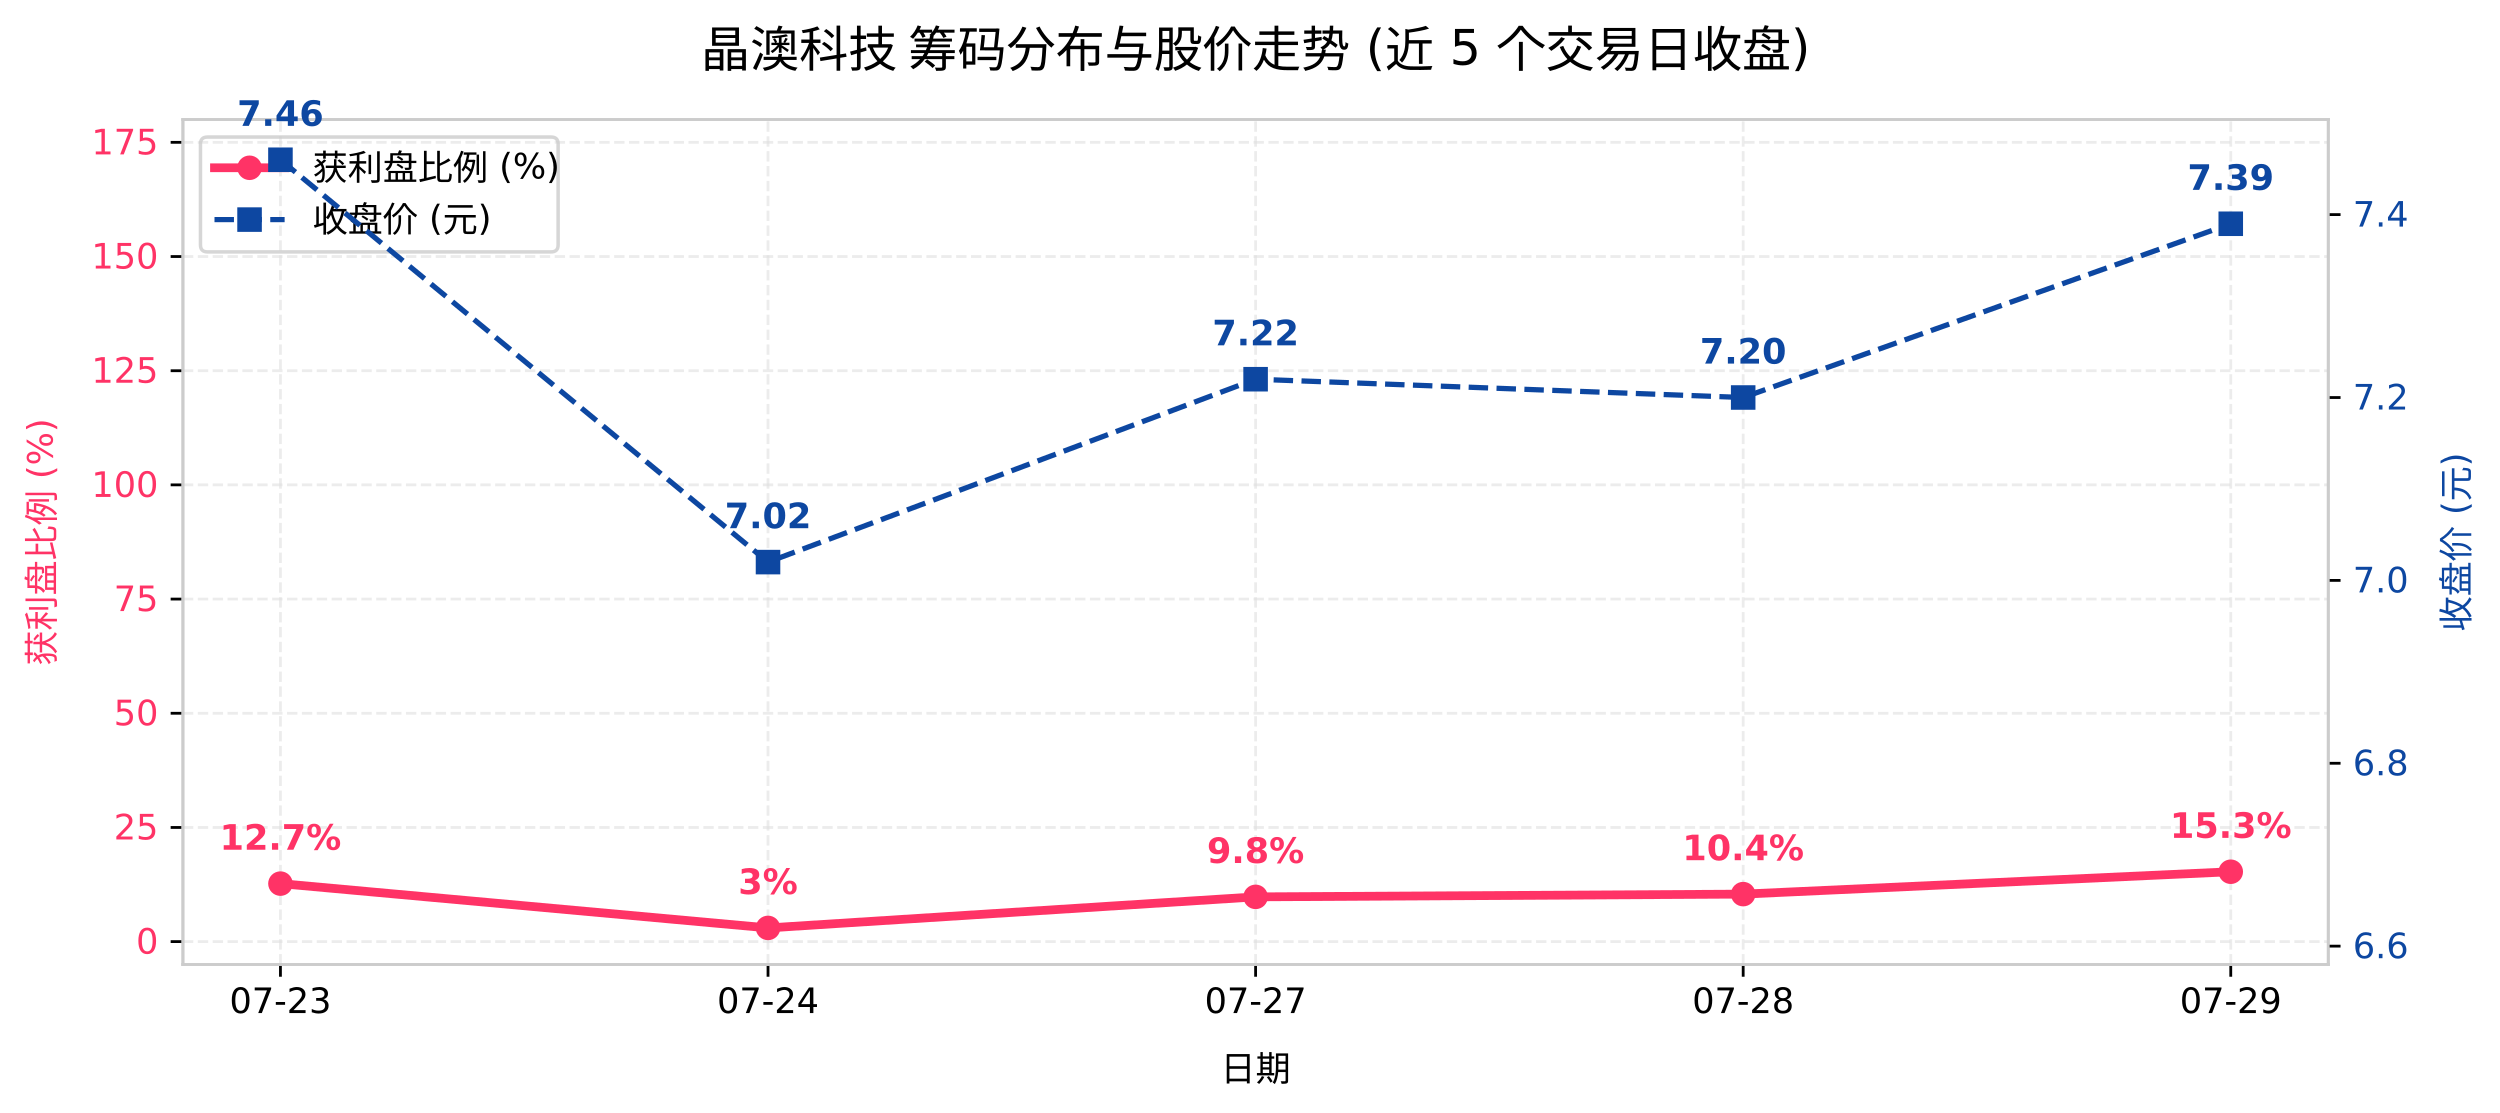
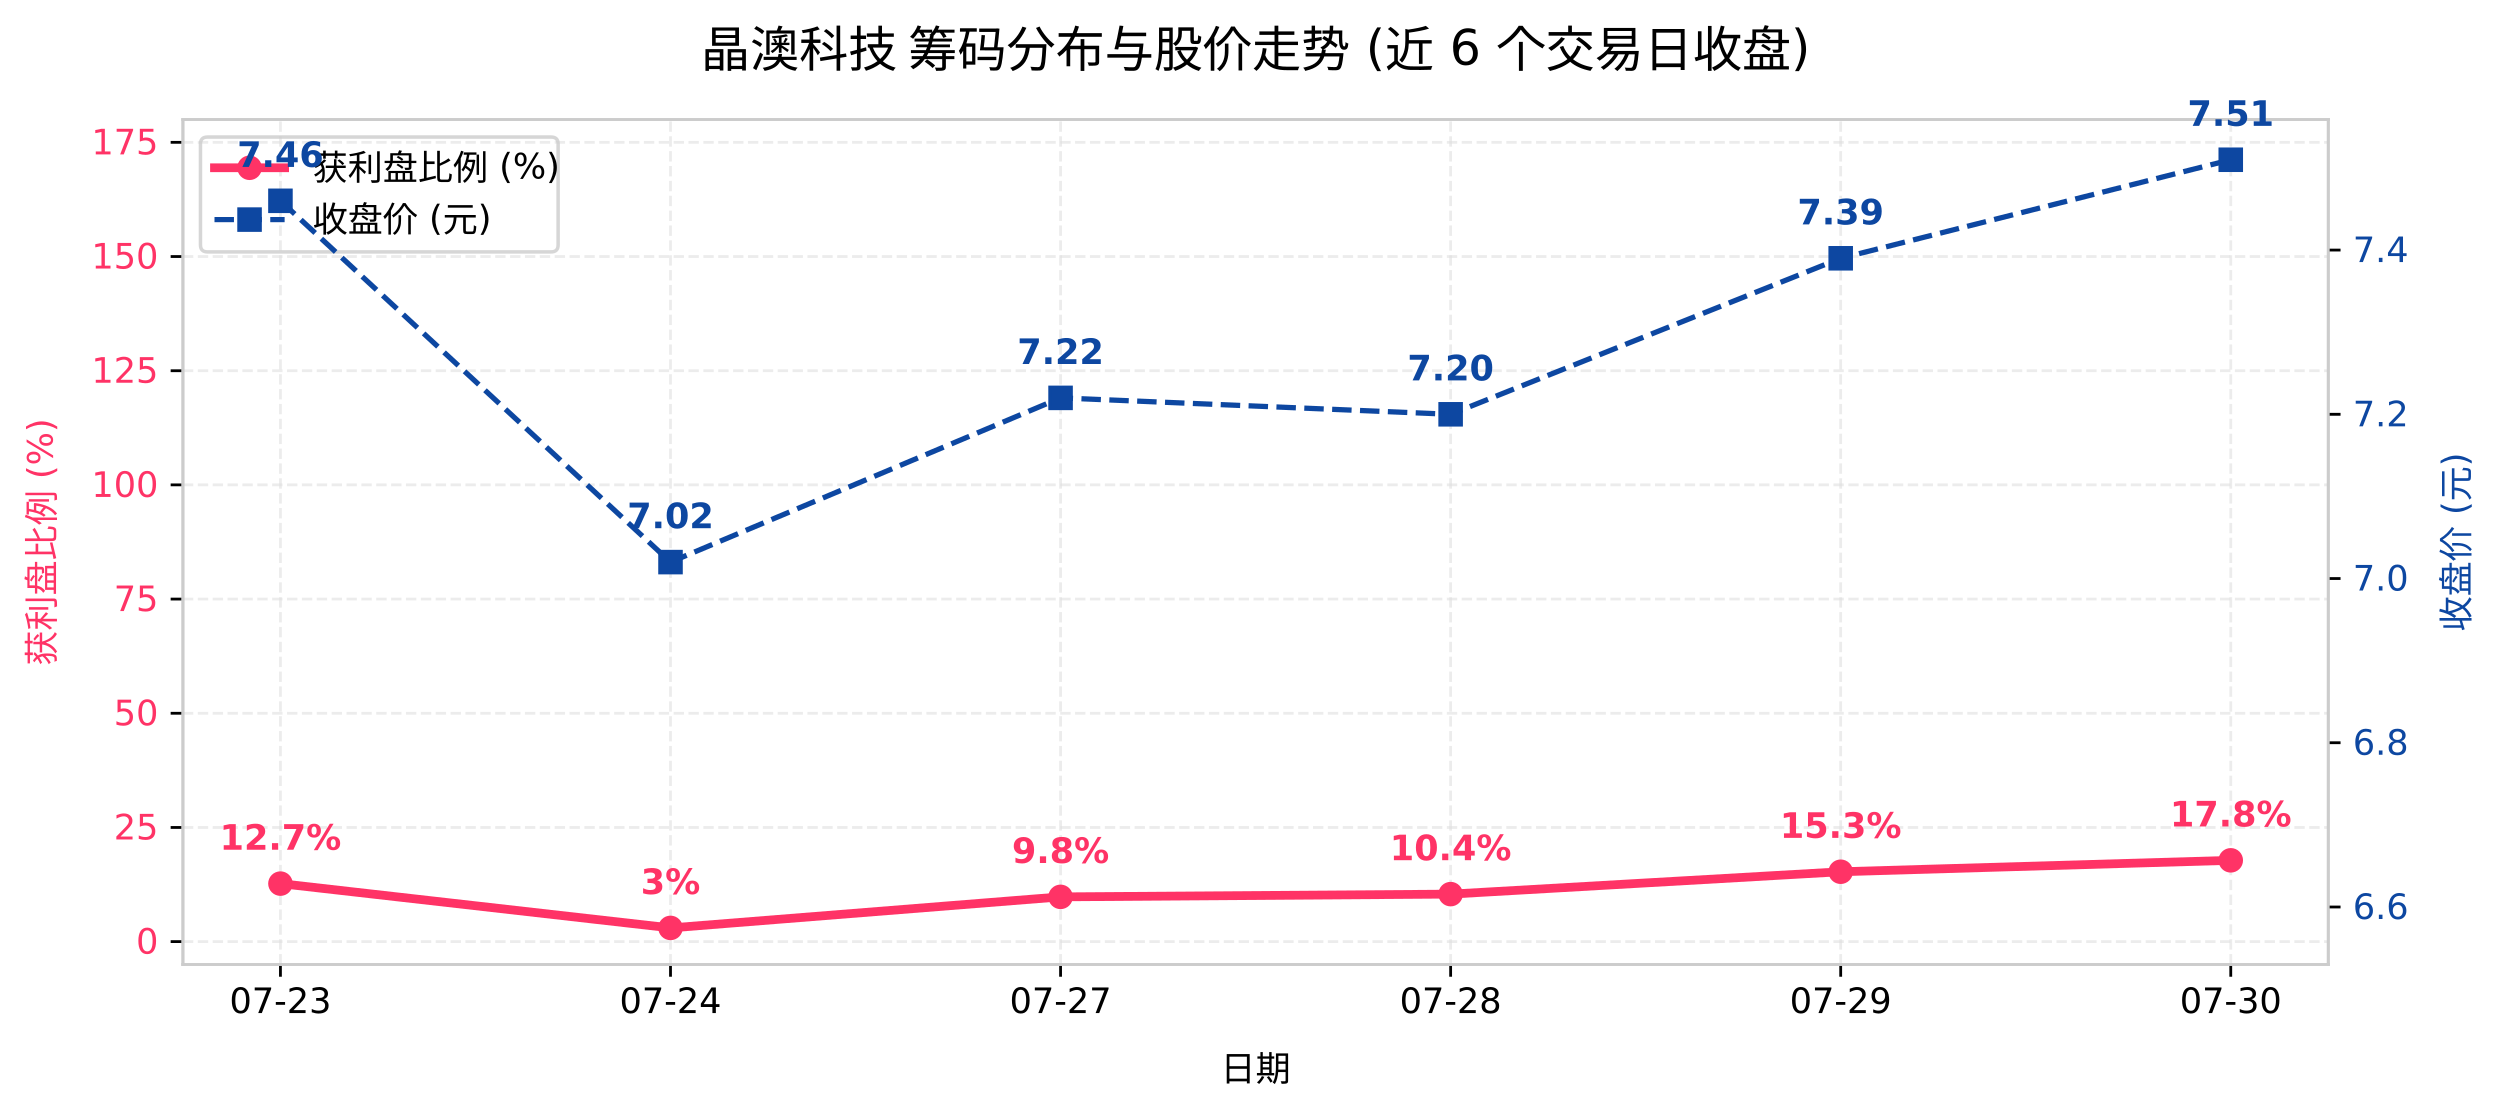
<svg xmlns="http://www.w3.org/2000/svg" xmlns:xlink="http://www.w3.org/1999/xlink" width="712.881pt" height="317.148pt" viewBox="0 0 712.881 317.148" version="1.1">
  <defs>
    <style type="text/css">*{stroke-linejoin: round; stroke-linecap: butt}</style>
  </defs>
  <g id="figure_1">
    <g id="patch_1">
      <path d="M 0 317.148  L 712.881 317.148  L 712.881 0  L 0 0  L 0 317.148  z " style="fill: none" />
    </g>
    <g id="axes_1">
      <g id="patch_2">
        <path d="M 52.163 275.017  L 663.913 275.017  L 663.913 34.08  L 52.163 34.08  L 52.163 275.017  z " style="fill: none" />
      </g>
      <g id="matplotlib.axis_1">
        <g id="xtick_1">
          <g id="line2d_1">
-             <path d="M 79.969 275.017  L 79.969 34.08  " clip-path="url(#pba5d10c7c7)" style="fill: none; stroke-dasharray: 2.96,1.28; stroke-dashoffset: 0; stroke: #e0e0e0; stroke-opacity: 0.6; stroke-width: 0.8" />
+             <path d="M 79.969 275.017  L 79.969 34.08  " clip-path="url(#ped2b3dd616)" style="fill: none; stroke-dasharray: 2.96,1.28; stroke-dashoffset: 0; stroke: #e0e0e0; stroke-opacity: 0.6; stroke-width: 0.8" />
          </g>
          <g id="line2d_2">
            <defs>
-               <path id="me1dbbd22af" d="M 0 0  L 0 3.5  " style="stroke: #000000; stroke-width: 0.8" />
+               <path id="m3bf009b836" d="M 0 0  L 0 3.5  " style="stroke: #000000; stroke-width: 0.8" />
            </defs>
            <g>
-               <use xlink:href="#me1dbbd22af" x="79.969" y="275.017" style="stroke: #000000; stroke-width: 0.8" />
+               <use xlink:href="#m3bf009b836" x="79.969" y="275.017" style="stroke: #000000; stroke-width: 0.8" />
            </g>
          </g>
          <g id="text_1">
            <text style="font: 10px 'WenQuanYi Zen Hei', 'DejaVu Sans', 'Arial', sans-serif; text-anchor: middle" x="79.969" y="288.873" transform="rotate(-0 79.96932 288.8728)">07-23</text>
          </g>
        </g>
        <g id="xtick_2">
          <g id="line2d_3">
-             <path d="M 219.003 275.017  L 219.003 34.08  " clip-path="url(#pba5d10c7c7)" style="fill: none; stroke-dasharray: 2.96,1.28; stroke-dashoffset: 0; stroke: #e0e0e0; stroke-opacity: 0.6; stroke-width: 0.8" />
+             <path d="M 191.197 275.017  L 191.197 34.08  " clip-path="url(#ped2b3dd616)" style="fill: none; stroke-dasharray: 2.96,1.28; stroke-dashoffset: 0; stroke: #e0e0e0; stroke-opacity: 0.6; stroke-width: 0.8" />
          </g>
          <g id="line2d_4">
            <g>
-               <use xlink:href="#me1dbbd22af" x="219.003" y="275.017" style="stroke: #000000; stroke-width: 0.8" />
+               <use xlink:href="#m3bf009b836" x="191.197" y="275.017" style="stroke: #000000; stroke-width: 0.8" />
            </g>
          </g>
          <g id="text_2">
-             <text style="font: 10px 'WenQuanYi Zen Hei', 'DejaVu Sans', 'Arial', sans-serif; text-anchor: middle" x="219.003" y="288.873" transform="rotate(-0 219.0034 288.8728)">07-24</text>
+             <text style="font: 10px 'WenQuanYi Zen Hei', 'DejaVu Sans', 'Arial', sans-serif; text-anchor: middle" x="191.197" y="288.873" transform="rotate(-0 191.1966 288.8728)">07-24</text>
          </g>
        </g>
        <g id="xtick_3">
          <g id="line2d_5">
-             <path d="M 358.038 275.017  L 358.038 34.08  " clip-path="url(#pba5d10c7c7)" style="fill: none; stroke-dasharray: 2.96,1.28; stroke-dashoffset: 0; stroke: #e0e0e0; stroke-opacity: 0.6; stroke-width: 0.8" />
+             <path d="M 302.424 275.017  L 302.424 34.08  " clip-path="url(#ped2b3dd616)" style="fill: none; stroke-dasharray: 2.96,1.28; stroke-dashoffset: 0; stroke: #e0e0e0; stroke-opacity: 0.6; stroke-width: 0.8" />
          </g>
          <g id="line2d_6">
            <g>
-               <use xlink:href="#me1dbbd22af" x="358.038" y="275.017" style="stroke: #000000; stroke-width: 0.8" />
+               <use xlink:href="#m3bf009b836" x="302.424" y="275.017" style="stroke: #000000; stroke-width: 0.8" />
            </g>
          </g>
          <g id="text_3">
-             <text style="font: 10px 'WenQuanYi Zen Hei', 'DejaVu Sans', 'Arial', sans-serif; text-anchor: middle" x="358.038" y="288.873" transform="rotate(-0 358.0375 288.8728)">07-27</text>
+             <text style="font: 10px 'WenQuanYi Zen Hei', 'DejaVu Sans', 'Arial', sans-serif; text-anchor: middle" x="302.424" y="288.873" transform="rotate(-0 302.4239 288.8728)">07-27</text>
          </g>
        </g>
        <g id="xtick_4">
          <g id="line2d_7">
-             <path d="M 497.072 275.017  L 497.072 34.08  " clip-path="url(#pba5d10c7c7)" style="fill: none; stroke-dasharray: 2.96,1.28; stroke-dashoffset: 0; stroke: #e0e0e0; stroke-opacity: 0.6; stroke-width: 0.8" />
+             <path d="M 413.651 275.017  L 413.651 34.08  " clip-path="url(#ped2b3dd616)" style="fill: none; stroke-dasharray: 2.96,1.28; stroke-dashoffset: 0; stroke: #e0e0e0; stroke-opacity: 0.6; stroke-width: 0.8" />
          </g>
          <g id="line2d_8">
            <g>
-               <use xlink:href="#me1dbbd22af" x="497.072" y="275.017" style="stroke: #000000; stroke-width: 0.8" />
+               <use xlink:href="#m3bf009b836" x="413.651" y="275.017" style="stroke: #000000; stroke-width: 0.8" />
            </g>
          </g>
          <g id="text_4">
-             <text style="font: 10px 'WenQuanYi Zen Hei', 'DejaVu Sans', 'Arial', sans-serif; text-anchor: middle" x="497.072" y="288.873" transform="rotate(-0 497.0716 288.8728)">07-28</text>
+             <text style="font: 10px 'WenQuanYi Zen Hei', 'DejaVu Sans', 'Arial', sans-serif; text-anchor: middle" x="413.651" y="288.873" transform="rotate(-0 413.6511 288.8728)">07-28</text>
          </g>
        </g>
        <g id="xtick_5">
          <g id="line2d_9">
-             <path d="M 636.106 275.017  L 636.106 34.08  " clip-path="url(#pba5d10c7c7)" style="fill: none; stroke-dasharray: 2.96,1.28; stroke-dashoffset: 0; stroke: #e0e0e0; stroke-opacity: 0.6; stroke-width: 0.8" />
+             <path d="M 524.878 275.017  L 524.878 34.08  " clip-path="url(#ped2b3dd616)" style="fill: none; stroke-dasharray: 2.96,1.28; stroke-dashoffset: 0; stroke: #e0e0e0; stroke-opacity: 0.6; stroke-width: 0.8" />
          </g>
          <g id="line2d_10">
            <g>
-               <use xlink:href="#me1dbbd22af" x="636.106" y="275.017" style="stroke: #000000; stroke-width: 0.8" />
+               <use xlink:href="#m3bf009b836" x="524.878" y="275.017" style="stroke: #000000; stroke-width: 0.8" />
            </g>
          </g>
          <g id="text_5">
-             <text style="font: 10px 'WenQuanYi Zen Hei', 'DejaVu Sans', 'Arial', sans-serif; text-anchor: middle" x="636.106" y="288.873" transform="rotate(-0 636.1057 288.8728)">07-29</text>
-           </g>
-         </g>
-         <g id="text_6">
+             <text style="font: 10px 'WenQuanYi Zen Hei', 'DejaVu Sans', 'Arial', sans-serif; text-anchor: middle" x="524.878" y="288.873" transform="rotate(-0 524.8784 288.8728)">07-29</text>
+           </g>
+         </g>
+         <g id="xtick_6">
+           <g id="line2d_11">
+             <path d="M 636.106 275.017  L 636.106 34.08  " clip-path="url(#ped2b3dd616)" style="fill: none; stroke-dasharray: 2.96,1.28; stroke-dashoffset: 0; stroke: #e0e0e0; stroke-opacity: 0.6; stroke-width: 0.8" />
+           </g>
+           <g id="line2d_12">
+             <g>
+               <use xlink:href="#m3bf009b836" x="636.106" y="275.017" style="stroke: #000000; stroke-width: 0.8" />
+             </g>
+           </g>
+           <g id="text_6">
+             <text style="font: 10px 'WenQuanYi Zen Hei', 'DejaVu Sans', 'Arial', sans-serif; text-anchor: middle" x="636.106" y="288.873" transform="rotate(-0 636.1057 288.8728)">07-30</text>
+           </g>
+         </g>
+         <g id="text_7">
          <text style="font: 10px 'WenQuanYi Zen Hei', 'DejaVu Sans', 'Arial', sans-serif; text-anchor: middle" x="358.038" y="308.287" transform="rotate(-0 358.0375 308.2869)">日期</text>
        </g>
      </g>
      <g id="matplotlib.axis_2">
        <g id="ytick_1">
-           <g id="line2d_11">
-             <path d="M 52.163 268.505  L 663.913 268.505  " clip-path="url(#pba5d10c7c7)" style="fill: none; stroke-dasharray: 2.96,1.28; stroke-dashoffset: 0; stroke: #e0e0e0; stroke-opacity: 0.6; stroke-width: 0.8" />
-           </g>
-           <g id="line2d_12">
+           <g id="line2d_13">
+             <path d="M 52.163 268.505  L 663.913 268.505  " clip-path="url(#ped2b3dd616)" style="fill: none; stroke-dasharray: 2.96,1.28; stroke-dashoffset: 0; stroke: #e0e0e0; stroke-opacity: 0.6; stroke-width: 0.8" />
+           </g>
+           <g id="line2d_14">
            <defs>
-               <path id="me66cabbd3d" d="M 0 0  L -3.5 0  " style="stroke: #000000; stroke-width: 0.8" />
+               <path id="m916501b0c5" d="M 0 0  L -3.5 0  " style="stroke: #000000; stroke-width: 0.8" />
            </defs>
            <g>
-               <use xlink:href="#me66cabbd3d" x="52.163" y="268.505" style="stroke: #000000; stroke-width: 0.8" />
-             </g>
-           </g>
-           <g id="text_7">
+               <use xlink:href="#m916501b0c5" x="52.163" y="268.505" style="stroke: #000000; stroke-width: 0.8" />
+             </g>
+           </g>
+           <g id="text_8">
            <text style="fill: #ff3366; font: 10px 'WenQuanYi Zen Hei', 'DejaVu Sans', 'Arial', sans-serif; text-anchor: end" x="45.163" y="271.933" transform="rotate(-0 45.1625 271.9329)">0</text>
          </g>
        </g>
        <g id="ytick_2">
-           <g id="line2d_13">
-             <path d="M 52.163 235.946  L 663.913 235.946  " clip-path="url(#pba5d10c7c7)" style="fill: none; stroke-dasharray: 2.96,1.28; stroke-dashoffset: 0; stroke: #e0e0e0; stroke-opacity: 0.6; stroke-width: 0.8" />
-           </g>
-           <g id="line2d_14">
-             <g>
-               <use xlink:href="#me66cabbd3d" x="52.163" y="235.946" style="stroke: #000000; stroke-width: 0.8" />
-             </g>
-           </g>
-           <g id="text_8">
+           <g id="line2d_15">
+             <path d="M 52.163 235.946  L 663.913 235.946  " clip-path="url(#ped2b3dd616)" style="fill: none; stroke-dasharray: 2.96,1.28; stroke-dashoffset: 0; stroke: #e0e0e0; stroke-opacity: 0.6; stroke-width: 0.8" />
+           </g>
+           <g id="line2d_16">
+             <g>
+               <use xlink:href="#m916501b0c5" x="52.163" y="235.946" style="stroke: #000000; stroke-width: 0.8" />
+             </g>
+           </g>
+           <g id="text_9">
            <text style="fill: #ff3366; font: 10px 'WenQuanYi Zen Hei', 'DejaVu Sans', 'Arial', sans-serif; text-anchor: end" x="45.163" y="239.374" transform="rotate(-0 45.1625 239.3739)">25</text>
          </g>
        </g>
        <g id="ytick_3">
-           <g id="line2d_15">
-             <path d="M 52.163 203.387  L 663.913 203.387  " clip-path="url(#pba5d10c7c7)" style="fill: none; stroke-dasharray: 2.96,1.28; stroke-dashoffset: 0; stroke: #e0e0e0; stroke-opacity: 0.6; stroke-width: 0.8" />
-           </g>
-           <g id="line2d_16">
-             <g>
-               <use xlink:href="#me66cabbd3d" x="52.163" y="203.387" style="stroke: #000000; stroke-width: 0.8" />
-             </g>
-           </g>
-           <g id="text_9">
+           <g id="line2d_17">
+             <path d="M 52.163 203.387  L 663.913 203.387  " clip-path="url(#ped2b3dd616)" style="fill: none; stroke-dasharray: 2.96,1.28; stroke-dashoffset: 0; stroke: #e0e0e0; stroke-opacity: 0.6; stroke-width: 0.8" />
+           </g>
+           <g id="line2d_18">
+             <g>
+               <use xlink:href="#m916501b0c5" x="52.163" y="203.387" style="stroke: #000000; stroke-width: 0.8" />
+             </g>
+           </g>
+           <g id="text_10">
            <text style="fill: #ff3366; font: 10px 'WenQuanYi Zen Hei', 'DejaVu Sans', 'Arial', sans-serif; text-anchor: end" x="45.163" y="206.815" transform="rotate(-0 45.1625 206.815)">50</text>
          </g>
        </g>
        <g id="ytick_4">
-           <g id="line2d_17">
-             <path d="M 52.163 170.828  L 663.913 170.828  " clip-path="url(#pba5d10c7c7)" style="fill: none; stroke-dasharray: 2.96,1.28; stroke-dashoffset: 0; stroke: #e0e0e0; stroke-opacity: 0.6; stroke-width: 0.8" />
-           </g>
-           <g id="line2d_18">
-             <g>
-               <use xlink:href="#me66cabbd3d" x="52.163" y="170.828" style="stroke: #000000; stroke-width: 0.8" />
-             </g>
-           </g>
-           <g id="text_10">
+           <g id="line2d_19">
+             <path d="M 52.163 170.828  L 663.913 170.828  " clip-path="url(#ped2b3dd616)" style="fill: none; stroke-dasharray: 2.96,1.28; stroke-dashoffset: 0; stroke: #e0e0e0; stroke-opacity: 0.6; stroke-width: 0.8" />
+           </g>
+           <g id="line2d_20">
+             <g>
+               <use xlink:href="#m916501b0c5" x="52.163" y="170.828" style="stroke: #000000; stroke-width: 0.8" />
+             </g>
+           </g>
+           <g id="text_11">
            <text style="fill: #ff3366; font: 10px 'WenQuanYi Zen Hei', 'DejaVu Sans', 'Arial', sans-serif; text-anchor: end" x="45.163" y="174.256" transform="rotate(-0 45.1625 174.256)">75</text>
          </g>
        </g>
        <g id="ytick_5">
-           <g id="line2d_19">
-             <path d="M 52.163 138.269  L 663.913 138.269  " clip-path="url(#pba5d10c7c7)" style="fill: none; stroke-dasharray: 2.96,1.28; stroke-dashoffset: 0; stroke: #e0e0e0; stroke-opacity: 0.6; stroke-width: 0.8" />
-           </g>
-           <g id="line2d_20">
-             <g>
-               <use xlink:href="#me66cabbd3d" x="52.163" y="138.269" style="stroke: #000000; stroke-width: 0.8" />
-             </g>
-           </g>
-           <g id="text_11">
+           <g id="line2d_21">
+             <path d="M 52.163 138.269  L 663.913 138.269  " clip-path="url(#ped2b3dd616)" style="fill: none; stroke-dasharray: 2.96,1.28; stroke-dashoffset: 0; stroke: #e0e0e0; stroke-opacity: 0.6; stroke-width: 0.8" />
+           </g>
+           <g id="line2d_22">
+             <g>
+               <use xlink:href="#m916501b0c5" x="52.163" y="138.269" style="stroke: #000000; stroke-width: 0.8" />
+             </g>
+           </g>
+           <g id="text_12">
            <text style="fill: #ff3366; font: 10px 'WenQuanYi Zen Hei', 'DejaVu Sans', 'Arial', sans-serif; text-anchor: end" x="45.163" y="141.697" transform="rotate(-0 45.1625 141.6971)">100</text>
          </g>
        </g>
        <g id="ytick_6">
-           <g id="line2d_21">
-             <path d="M 52.163 105.71  L 663.913 105.71  " clip-path="url(#pba5d10c7c7)" style="fill: none; stroke-dasharray: 2.96,1.28; stroke-dashoffset: 0; stroke: #e0e0e0; stroke-opacity: 0.6; stroke-width: 0.8" />
-           </g>
-           <g id="line2d_22">
-             <g>
-               <use xlink:href="#me66cabbd3d" x="52.163" y="105.71" style="stroke: #000000; stroke-width: 0.8" />
-             </g>
-           </g>
-           <g id="text_12">
+           <g id="line2d_23">
+             <path d="M 52.163 105.71  L 663.913 105.71  " clip-path="url(#ped2b3dd616)" style="fill: none; stroke-dasharray: 2.96,1.28; stroke-dashoffset: 0; stroke: #e0e0e0; stroke-opacity: 0.6; stroke-width: 0.8" />
+           </g>
+           <g id="line2d_24">
+             <g>
+               <use xlink:href="#m916501b0c5" x="52.163" y="105.71" style="stroke: #000000; stroke-width: 0.8" />
+             </g>
+           </g>
+           <g id="text_13">
            <text style="fill: #ff3366; font: 10px 'WenQuanYi Zen Hei', 'DejaVu Sans', 'Arial', sans-serif; text-anchor: end" x="45.163" y="109.138" transform="rotate(-0 45.1625 109.1381)">125</text>
          </g>
        </g>
        <g id="ytick_7">
-           <g id="line2d_23">
-             <path d="M 52.163 73.151  L 663.913 73.151  " clip-path="url(#pba5d10c7c7)" style="fill: none; stroke-dasharray: 2.96,1.28; stroke-dashoffset: 0; stroke: #e0e0e0; stroke-opacity: 0.6; stroke-width: 0.8" />
-           </g>
-           <g id="line2d_24">
-             <g>
-               <use xlink:href="#me66cabbd3d" x="52.163" y="73.151" style="stroke: #000000; stroke-width: 0.8" />
-             </g>
-           </g>
-           <g id="text_13">
+           <g id="line2d_25">
+             <path d="M 52.163 73.151  L 663.913 73.151  " clip-path="url(#ped2b3dd616)" style="fill: none; stroke-dasharray: 2.96,1.28; stroke-dashoffset: 0; stroke: #e0e0e0; stroke-opacity: 0.6; stroke-width: 0.8" />
+           </g>
+           <g id="line2d_26">
+             <g>
+               <use xlink:href="#m916501b0c5" x="52.163" y="73.151" style="stroke: #000000; stroke-width: 0.8" />
+             </g>
+           </g>
+           <g id="text_14">
            <text style="fill: #ff3366; font: 10px 'WenQuanYi Zen Hei', 'DejaVu Sans', 'Arial', sans-serif; text-anchor: end" x="45.163" y="76.579" transform="rotate(-0 45.1625 76.57918)">150</text>
          </g>
        </g>
        <g id="ytick_8">
-           <g id="line2d_25">
-             <path d="M 52.163 40.592  L 663.913 40.592  " clip-path="url(#pba5d10c7c7)" style="fill: none; stroke-dasharray: 2.96,1.28; stroke-dashoffset: 0; stroke: #e0e0e0; stroke-opacity: 0.6; stroke-width: 0.8" />
-           </g>
-           <g id="line2d_26">
-             <g>
-               <use xlink:href="#me66cabbd3d" x="52.163" y="40.592" style="stroke: #000000; stroke-width: 0.8" />
-             </g>
-           </g>
-           <g id="text_14">
+           <g id="line2d_27">
+             <path d="M 52.163 40.592  L 663.913 40.592  " clip-path="url(#ped2b3dd616)" style="fill: none; stroke-dasharray: 2.96,1.28; stroke-dashoffset: 0; stroke: #e0e0e0; stroke-opacity: 0.6; stroke-width: 0.8" />
+           </g>
+           <g id="line2d_28">
+             <g>
+               <use xlink:href="#m916501b0c5" x="52.163" y="40.592" style="stroke: #000000; stroke-width: 0.8" />
+             </g>
+           </g>
+           <g id="text_15">
            <text style="fill: #ff3366; font: 10px 'WenQuanYi Zen Hei', 'DejaVu Sans', 'Arial', sans-serif; text-anchor: end" x="45.163" y="44.02" transform="rotate(-0 45.1625 44.02023)">175</text>
          </g>
        </g>
-         <g id="text_15">
+         <g id="text_16">
          <text style="fill: #ff3366; font: 10px 'WenQuanYi Zen Hei', 'DejaVu Sans', 'Arial', sans-serif; text-anchor: middle" x="15.463" y="154.548" transform="rotate(-90 15.4625 154.5484)">获利盘比例 (%)</text>
        </g>
      </g>
-       <g id="line2d_27">
-         <path d="M 79.969 251.965  L 219.003 264.598  L 358.038 255.742  L 497.072 254.96  L 636.106 248.579  " clip-path="url(#pba5d10c7c7)" style="fill: none; stroke: #ff3366; stroke-width: 2.5; stroke-linecap: square" />
+       <g id="line2d_29">
+         <path d="M 79.969 251.965  L 191.197 264.598  L 302.424 255.742  L 413.651 254.96  L 524.878 248.579  L 636.106 245.323  " clip-path="url(#ped2b3dd616)" style="fill: none; stroke: #ff3366; stroke-width: 2.5; stroke-linecap: square" />
        <defs>
-           <path id="m2a1eb13d80" d="M 0 3  C 0.796 3 1.559 2.684 2.121 2.121  C 2.684 1.559 3 0.796 3 0  C 3 -0.796 2.684 -1.559 2.121 -2.121  C 1.559 -2.684 0.796 -3 0 -3  C -0.796 -3 -1.559 -2.684 -2.121 -2.121  C -2.684 -1.559 -3 -0.796 -3 0  C -3 0.796 -2.684 1.559 -2.121 2.121  C -1.559 2.684 -0.796 3 0 3  z " style="stroke: #ff3366" />
+           <path id="m32be25f4ae" d="M 0 3  C 0.796 3 1.559 2.684 2.121 2.121  C 2.684 1.559 3 0.796 3 0  C 3 -0.796 2.684 -1.559 2.121 -2.121  C 1.559 -2.684 0.796 -3 0 -3  C -0.796 -3 -1.559 -2.684 -2.121 -2.121  C -2.684 -1.559 -3 -0.796 -3 0  C -3 0.796 -2.684 1.559 -2.121 2.121  C -1.559 2.684 -0.796 3 0 3  z " style="stroke: #ff3366" />
        </defs>
-         <g clip-path="url(#pba5d10c7c7)">
-           <use xlink:href="#m2a1eb13d80" x="79.969" y="251.965" style="fill: #ff3366; stroke: #ff3366" />
-           <use xlink:href="#m2a1eb13d80" x="219.003" y="264.598" style="fill: #ff3366; stroke: #ff3366" />
-           <use xlink:href="#m2a1eb13d80" x="358.038" y="255.742" style="fill: #ff3366; stroke: #ff3366" />
-           <use xlink:href="#m2a1eb13d80" x="497.072" y="254.96" style="fill: #ff3366; stroke: #ff3366" />
-           <use xlink:href="#m2a1eb13d80" x="636.106" y="248.579" style="fill: #ff3366; stroke: #ff3366" />
+         <g clip-path="url(#ped2b3dd616)">
+           <use xlink:href="#m32be25f4ae" x="79.969" y="251.965" style="fill: #ff3366; stroke: #ff3366" />
+           <use xlink:href="#m32be25f4ae" x="191.197" y="264.598" style="fill: #ff3366; stroke: #ff3366" />
+           <use xlink:href="#m32be25f4ae" x="302.424" y="255.742" style="fill: #ff3366; stroke: #ff3366" />
+           <use xlink:href="#m32be25f4ae" x="413.651" y="254.96" style="fill: #ff3366; stroke: #ff3366" />
+           <use xlink:href="#m32be25f4ae" x="524.878" y="248.579" style="fill: #ff3366; stroke: #ff3366" />
+           <use xlink:href="#m32be25f4ae" x="636.106" y="245.323" style="fill: #ff3366; stroke: #ff3366" />
        </g>
      </g>
      <g id="patch_3">
        <path d="M 52.163 275.017  L 52.163 34.08  " style="fill: none; stroke: #cccccc; stroke-width: 0.8; stroke-linejoin: miter; stroke-linecap: square" />
      </g>
      <g id="patch_4">
        <path d="M 663.913 275.017  L 663.913 34.08  " style="fill: none; stroke: #cccccc; stroke-width: 0.8; stroke-linejoin: miter; stroke-linecap: square" />
      </g>
      <g id="patch_5">
        <path d="M 52.163 275.017  L 663.913 275.017  " style="fill: none; stroke: #cccccc; stroke-width: 0.8; stroke-linejoin: miter; stroke-linecap: square" />
      </g>
      <g id="patch_6">
        <path d="M 52.163 34.08  L 663.913 34.08  " style="fill: none; stroke: #cccccc; stroke-width: 0.8; stroke-linejoin: miter; stroke-linecap: square" />
      </g>
-       <g id="text_16">
+       <g id="text_17">
        <text style="fill: #ff3366; font: 700 10px 'WenQuanYi Zen Hei', 'DejaVu Sans', 'Arial', sans-serif; text-anchor: middle" x="79.969" y="242.304" transform="rotate(-0 79.96932 242.3039)">12.7%</text>
      </g>
-       <g id="text_17">
-         <text style="fill: #ff3366; font: 700 10px 'WenQuanYi Zen Hei', 'DejaVu Sans', 'Arial', sans-serif; text-anchor: middle" x="219.003" y="254.937" transform="rotate(-0 219.0034 254.9368)">3%</text>
-       </g>
      <g id="text_18">
-         <text style="fill: #ff3366; font: 700 10px 'WenQuanYi Zen Hei', 'DejaVu Sans', 'Arial', sans-serif; text-anchor: middle" x="358.038" y="246.081" transform="rotate(-0 358.0375 246.0807)">9.8%</text>
+         <text style="fill: #ff3366; font: 700 10px 'WenQuanYi Zen Hei', 'DejaVu Sans', 'Arial', sans-serif; text-anchor: middle" x="191.197" y="254.937" transform="rotate(-0 191.1966 254.9368)">3%</text>
      </g>
      <g id="text_19">
-         <text style="fill: #ff3366; font: 700 10px 'WenQuanYi Zen Hei', 'DejaVu Sans', 'Arial', sans-serif; text-anchor: middle" x="497.072" y="245.299" transform="rotate(-0 497.0716 245.2993)">10.4%</text>
+         <text style="fill: #ff3366; font: 700 10px 'WenQuanYi Zen Hei', 'DejaVu Sans', 'Arial', sans-serif; text-anchor: middle" x="302.424" y="246.081" transform="rotate(-0 302.4239 246.0807)">9.8%</text>
      </g>
      <g id="text_20">
-         <text style="fill: #ff3366; font: 700 10px 'WenQuanYi Zen Hei', 'DejaVu Sans', 'Arial', sans-serif; text-anchor: middle" x="636.106" y="238.918" transform="rotate(-0 636.1057 238.9178)">15.3%</text>
+         <text style="fill: #ff3366; font: 700 10px 'WenQuanYi Zen Hei', 'DejaVu Sans', 'Arial', sans-serif; text-anchor: middle" x="413.651" y="245.299" transform="rotate(-0 413.6511 245.2993)">10.4%</text>
+       </g>
+       <g id="text_21">
+         <text style="fill: #ff3366; font: 700 10px 'WenQuanYi Zen Hei', 'DejaVu Sans', 'Arial', sans-serif; text-anchor: middle" x="524.878" y="238.918" transform="rotate(-0 524.8784 238.9178)">15.3%</text>
+       </g>
+       <g id="text_22">
+         <text style="fill: #ff3366; font: 700 10px 'WenQuanYi Zen Hei', 'DejaVu Sans', 'Arial', sans-serif; text-anchor: middle" x="636.106" y="235.662" transform="rotate(-0 636.1057 235.6619)">17.8%</text>
      </g>
      <g id="legend_1">
        <g id="patch_7">
          <path d="M 59.163 71.829  L 157.15 71.829  Q 159.15 71.829 159.15 69.829  L 159.15 41.08  Q 159.15 39.08 157.15 39.08  L 59.163 39.08  Q 57.163 39.08 57.163 41.08  L 57.163 69.829  Q 57.163 71.829 59.163 71.829  L 59.163 71.829  z " style="fill: none; opacity: 0.8; stroke: #cccccc; stroke-linejoin: miter" />
        </g>
-         <g id="line2d_28">
+         <g id="line2d_30">
          <path d="M 61.163 47.843  L 71.162 47.843  L 81.162 47.843  " style="fill: none; stroke: #ff3366; stroke-width: 2.5; stroke-linecap: square" />
          <g>
-             <use xlink:href="#m2a1eb13d80" x="71.162" y="47.843" style="fill: #ff3366; stroke: #ff3366" />
-           </g>
-         </g>
-         <g id="text_21">
+             <use xlink:href="#m32be25f4ae" x="71.162" y="47.843" style="fill: #ff3366; stroke: #ff3366" />
+           </g>
+         </g>
+         <g id="text_23">
          <text style="font: 10px 'WenQuanYi Zen Hei', 'DejaVu Sans', 'Arial', sans-serif; text-anchor: start" x="89.162" y="51.343" transform="rotate(-0 89.1625 51.34281)">获利盘比例 (%)</text>
        </g>
-         <g id="line2d_29">
+         <g id="line2d_31">
          <path d="M 61.163 62.619  L 71.162 62.619  L 81.162 62.619  " style="fill: none; stroke-dasharray: 5.55,2.4; stroke-dashoffset: 0; stroke: #0d47a1; stroke-width: 1.5" />
          <defs>
-             <path id="m4f5a141af4" d="M -3 3  L 3 3  L 3 -3  L -3 -3  z " style="stroke: #0d47a1; stroke-linejoin: miter" />
+             <path id="mb9cb0954fc" d="M -3 3  L 3 3  L 3 -3  L -3 -3  z " style="stroke: #0d47a1; stroke-linejoin: miter" />
          </defs>
          <g>
-             <use xlink:href="#m4f5a141af4" x="71.162" y="62.619" style="fill: #0d47a1; stroke: #0d47a1; stroke-linejoin: miter" />
-           </g>
-         </g>
-         <g id="text_22">
+             <use xlink:href="#mb9cb0954fc" x="71.162" y="62.619" style="fill: #0d47a1; stroke: #0d47a1; stroke-linejoin: miter" />
+           </g>
+         </g>
+         <g id="text_24">
          <text style="font: 10px 'WenQuanYi Zen Hei', 'DejaVu Sans', 'Arial', sans-serif; text-anchor: start" x="89.162" y="66.119" transform="rotate(-0 89.1625 66.11938)">收盘价 (元)</text>
        </g>
      </g>
    </g>
    <g id="axes_2">
      <g id="matplotlib.axis_3">
        <g id="ytick_9">
-           <g id="line2d_30">
+           <g id="line2d_32">
            <defs>
-               <path id="md901cec12d" d="M 0 0  L 3.5 0  " style="stroke: #000000; stroke-width: 0.8" />
+               <path id="mbec90f39cf" d="M 0 0  L 3.5 0  " style="stroke: #000000; stroke-width: 0.8" />
            </defs>
            <g>
-               <use xlink:href="#md901cec12d" x="663.913" y="269.801" style="stroke: #000000; stroke-width: 0.8" />
-             </g>
-           </g>
-           <g id="text_23">
-             <text style="fill: #0d47a1; font: 10px 'WenQuanYi Zen Hei', 'DejaVu Sans', 'Arial', sans-serif; text-anchor: start" x="670.913" y="273.23" transform="rotate(-0 670.9125 273.2296)">6.6</text>
+               <use xlink:href="#mbec90f39cf" x="663.913" y="258.626" style="stroke: #000000; stroke-width: 0.8" />
+             </g>
+           </g>
+           <g id="text_25">
+             <text style="fill: #0d47a1; font: 10px 'WenQuanYi Zen Hei', 'DejaVu Sans', 'Arial', sans-serif; text-anchor: start" x="670.913" y="262.054" transform="rotate(-0 670.9125 262.0545)">6.6</text>
          </g>
        </g>
        <g id="ytick_10">
-           <g id="line2d_31">
-             <g>
-               <use xlink:href="#md901cec12d" x="663.913" y="217.651" style="stroke: #000000; stroke-width: 0.8" />
-             </g>
-           </g>
-           <g id="text_24">
-             <text style="fill: #0d47a1; font: 10px 'WenQuanYi Zen Hei', 'DejaVu Sans', 'Arial', sans-serif; text-anchor: start" x="670.913" y="221.079" transform="rotate(-0 670.9125 221.0789)">6.8</text>
+           <g id="line2d_33">
+             <g>
+               <use xlink:href="#mbec90f39cf" x="663.913" y="211.797" style="stroke: #000000; stroke-width: 0.8" />
+             </g>
+           </g>
+           <g id="text_26">
+             <text style="fill: #0d47a1; font: 10px 'WenQuanYi Zen Hei', 'DejaVu Sans', 'Arial', sans-serif; text-anchor: start" x="670.913" y="215.225" transform="rotate(-0 670.9125 215.2253)">6.8</text>
          </g>
        </g>
        <g id="ytick_11">
-           <g id="line2d_32">
-             <g>
-               <use xlink:href="#md901cec12d" x="663.913" y="165.5" style="stroke: #000000; stroke-width: 0.8" />
-             </g>
-           </g>
-           <g id="text_25">
-             <text style="fill: #0d47a1; font: 10px 'WenQuanYi Zen Hei', 'DejaVu Sans', 'Arial', sans-serif; text-anchor: start" x="670.913" y="168.928" transform="rotate(-0 670.9125 168.9282)">7.0</text>
+           <g id="line2d_34">
+             <g>
+               <use xlink:href="#mbec90f39cf" x="663.913" y="164.968" style="stroke: #000000; stroke-width: 0.8" />
+             </g>
+           </g>
+           <g id="text_27">
+             <text style="fill: #0d47a1; font: 10px 'WenQuanYi Zen Hei', 'DejaVu Sans', 'Arial', sans-serif; text-anchor: start" x="670.913" y="168.396" transform="rotate(-0 670.9125 168.3961)">7.0</text>
          </g>
        </g>
        <g id="ytick_12">
-           <g id="line2d_33">
-             <g>
-               <use xlink:href="#md901cec12d" x="663.913" y="113.349" style="stroke: #000000; stroke-width: 0.8" />
-             </g>
-           </g>
-           <g id="text_26">
-             <text style="fill: #0d47a1; font: 10px 'WenQuanYi Zen Hei', 'DejaVu Sans', 'Arial', sans-serif; text-anchor: start" x="670.913" y="116.778" transform="rotate(-0 670.9125 116.7775)">7.2</text>
+           <g id="line2d_35">
+             <g>
+               <use xlink:href="#mbec90f39cf" x="663.913" y="118.139" style="stroke: #000000; stroke-width: 0.8" />
+             </g>
+           </g>
+           <g id="text_28">
+             <text style="fill: #0d47a1; font: 10px 'WenQuanYi Zen Hei', 'DejaVu Sans', 'Arial', sans-serif; text-anchor: start" x="670.913" y="121.567" transform="rotate(-0 670.9125 121.5669)">7.2</text>
          </g>
        </g>
        <g id="ytick_13">
-           <g id="line2d_34">
-             <g>
-               <use xlink:href="#md901cec12d" x="663.913" y="61.199" style="stroke: #000000; stroke-width: 0.8" />
-             </g>
-           </g>
-           <g id="text_27">
-             <text style="fill: #0d47a1; font: 10px 'WenQuanYi Zen Hei', 'DejaVu Sans', 'Arial', sans-serif; text-anchor: start" x="670.913" y="64.627" transform="rotate(-0 670.9125 64.6268)">7.4</text>
-           </g>
-         </g>
-         <g id="text_28">
+           <g id="line2d_36">
+             <g>
+               <use xlink:href="#mbec90f39cf" x="663.913" y="71.31" style="stroke: #000000; stroke-width: 0.8" />
+             </g>
+           </g>
+           <g id="text_29">
+             <text style="fill: #0d47a1; font: 10px 'WenQuanYi Zen Hei', 'DejaVu Sans', 'Arial', sans-serif; text-anchor: start" x="670.913" y="74.738" transform="rotate(-0 670.9125 74.73765)">7.4</text>
+           </g>
+         </g>
+         <g id="text_30">
          <text style="fill: #0d47a1; font: 10px 'WenQuanYi Zen Hei', 'DejaVu Sans', 'Arial', sans-serif; text-anchor: middle" x="703.972" y="154.548" transform="rotate(-90 703.9719 154.5484)">收盘价 (元)</text>
        </g>
      </g>
-       <g id="line2d_35">
-         <path d="M 79.969 45.553  L 219.003 160.285  L 358.038 108.134  L 497.072 113.349  L 636.106 63.806  " clip-path="url(#pba5d10c7c7)" style="fill: none; stroke-dasharray: 5.55,2.4; stroke-dashoffset: 0; stroke: #0d47a1; stroke-width: 1.5" />
-         <g clip-path="url(#pba5d10c7c7)">
-           <use xlink:href="#m4f5a141af4" x="79.969" y="45.553" style="fill: #0d47a1; stroke: #0d47a1; stroke-linejoin: miter" />
-           <use xlink:href="#m4f5a141af4" x="219.003" y="160.285" style="fill: #0d47a1; stroke: #0d47a1; stroke-linejoin: miter" />
-           <use xlink:href="#m4f5a141af4" x="358.038" y="108.134" style="fill: #0d47a1; stroke: #0d47a1; stroke-linejoin: miter" />
-           <use xlink:href="#m4f5a141af4" x="497.072" y="113.349" style="fill: #0d47a1; stroke: #0d47a1; stroke-linejoin: miter" />
-           <use xlink:href="#m4f5a141af4" x="636.106" y="63.806" style="fill: #0d47a1; stroke: #0d47a1; stroke-linejoin: miter" />
+       <g id="line2d_37">
+         <path d="M 79.969 57.261  L 191.197 160.285  L 302.424 113.456  L 413.651 118.139  L 524.878 73.651  L 636.106 45.553  " clip-path="url(#ped2b3dd616)" style="fill: none; stroke-dasharray: 5.55,2.4; stroke-dashoffset: 0; stroke: #0d47a1; stroke-width: 1.5" />
+         <g clip-path="url(#ped2b3dd616)">
+           <use xlink:href="#mb9cb0954fc" x="79.969" y="57.261" style="fill: #0d47a1; stroke: #0d47a1; stroke-linejoin: miter" />
+           <use xlink:href="#mb9cb0954fc" x="191.197" y="160.285" style="fill: #0d47a1; stroke: #0d47a1; stroke-linejoin: miter" />
+           <use xlink:href="#mb9cb0954fc" x="302.424" y="113.456" style="fill: #0d47a1; stroke: #0d47a1; stroke-linejoin: miter" />
+           <use xlink:href="#mb9cb0954fc" x="413.651" y="118.139" style="fill: #0d47a1; stroke: #0d47a1; stroke-linejoin: miter" />
+           <use xlink:href="#mb9cb0954fc" x="524.878" y="73.651" style="fill: #0d47a1; stroke: #0d47a1; stroke-linejoin: miter" />
+           <use xlink:href="#mb9cb0954fc" x="636.106" y="45.553" style="fill: #0d47a1; stroke: #0d47a1; stroke-linejoin: miter" />
        </g>
      </g>
      <g id="patch_8">
        <path d="M 52.163 275.017  L 52.163 34.08  " style="fill: none; stroke: #cccccc; stroke-width: 0.8; stroke-linejoin: miter; stroke-linecap: square" />
      </g>
      <g id="patch_9">
        <path d="M 663.913 275.017  L 663.913 34.08  " style="fill: none; stroke: #cccccc; stroke-width: 0.8; stroke-linejoin: miter; stroke-linecap: square" />
      </g>
      <g id="patch_10">
        <path d="M 52.163 275.017  L 663.913 275.017  " style="fill: none; stroke: #cccccc; stroke-width: 0.8; stroke-linejoin: miter; stroke-linecap: square" />
      </g>
      <g id="patch_11">
        <path d="M 52.163 34.08  L 663.913 34.08  " style="fill: none; stroke: #cccccc; stroke-width: 0.8; stroke-linejoin: miter; stroke-linecap: square" />
      </g>
-       <g id="text_29">
-         <text style="fill: #0d47a1; font: 700 10px 'WenQuanYi Zen Hei', 'DejaVu Sans', 'Arial', sans-serif; text-anchor: middle" x="79.969" y="35.893" transform="rotate(-0 79.96932 35.89253)">7.46</text>
-       </g>
-       <g id="text_30">
-         <text style="fill: #0d47a1; font: 700 10px 'WenQuanYi Zen Hei', 'DejaVu Sans', 'Arial', sans-serif; text-anchor: middle" x="219.003" y="150.624" transform="rotate(-0 219.0034 150.6241)">7.02</text>
-       </g>
      <g id="text_31">
-         <text style="fill: #0d47a1; font: 700 10px 'WenQuanYi Zen Hei', 'DejaVu Sans', 'Arial', sans-serif; text-anchor: middle" x="358.038" y="98.473" transform="rotate(-0 358.0375 98.47337)">7.22</text>
+         <text style="fill: #0d47a1; font: 700 10px 'WenQuanYi Zen Hei', 'DejaVu Sans', 'Arial', sans-serif; text-anchor: middle" x="79.969" y="47.6" transform="rotate(-0 79.96932 47.59983)">7.46</text>
      </g>
      <g id="text_32">
-         <text style="fill: #0d47a1; font: 700 10px 'WenQuanYi Zen Hei', 'DejaVu Sans', 'Arial', sans-serif; text-anchor: middle" x="497.072" y="103.688" transform="rotate(-0 497.0716 103.6884)">7.20</text>
+         <text style="fill: #0d47a1; font: 700 10px 'WenQuanYi Zen Hei', 'DejaVu Sans', 'Arial', sans-serif; text-anchor: middle" x="191.197" y="150.624" transform="rotate(-0 191.1966 150.6241)">7.02</text>
      </g>
      <g id="text_33">
-         <text style="fill: #0d47a1; font: 700 10px 'WenQuanYi Zen Hei', 'DejaVu Sans', 'Arial', sans-serif; text-anchor: middle" x="636.106" y="54.145" transform="rotate(-0 636.1057 54.14528)">7.39</text>
+         <text style="fill: #0d47a1; font: 700 10px 'WenQuanYi Zen Hei', 'DejaVu Sans', 'Arial', sans-serif; text-anchor: middle" x="302.424" y="103.795" transform="rotate(-0 302.4239 103.7949)">7.22</text>
      </g>
      <g id="text_34">
-         <text style="font: 14px 'WenQuanYi Zen Hei', 'DejaVu Sans', 'Arial', sans-serif; text-anchor: middle" x="358.038" y="19.08" transform="rotate(-0 358.0375 19.08031)">晶澳科技 筹码分布与股价走势 (近 5 个交易日收盘)</text>
+         <text style="fill: #0d47a1; font: 700 10px 'WenQuanYi Zen Hei', 'DejaVu Sans', 'Arial', sans-serif; text-anchor: middle" x="413.651" y="108.478" transform="rotate(-0 413.6511 108.4778)">7.20</text>
+       </g>
+       <g id="text_35">
+         <text style="fill: #0d47a1; font: 700 10px 'WenQuanYi Zen Hei', 'DejaVu Sans', 'Arial', sans-serif; text-anchor: middle" x="524.878" y="63.99" transform="rotate(-0 524.8784 63.99005)">7.39</text>
+       </g>
+       <g id="text_36">
+         <text style="fill: #0d47a1; font: 700 10px 'WenQuanYi Zen Hei', 'DejaVu Sans', 'Arial', sans-serif; text-anchor: middle" x="636.106" y="35.893" transform="rotate(-0 636.1057 35.89253)">7.51</text>
+       </g>
+       <g id="text_37">
+         <text style="font: 14px 'WenQuanYi Zen Hei', 'DejaVu Sans', 'Arial', sans-serif; text-anchor: middle" x="358.038" y="19.08" transform="rotate(-0 358.0375 19.08031)">晶澳科技 筹码分布与股价走势 (近 6 个交易日收盘)</text>
      </g>
    </g>
  </g>
  <defs>
-     <clipPath id="pba5d10c7c7">
+     <clipPath id="ped2b3dd616">
      <rect x="52.163" y="34.08" width="611.75" height="240.936" />
    </clipPath>
  </defs>
</svg>
